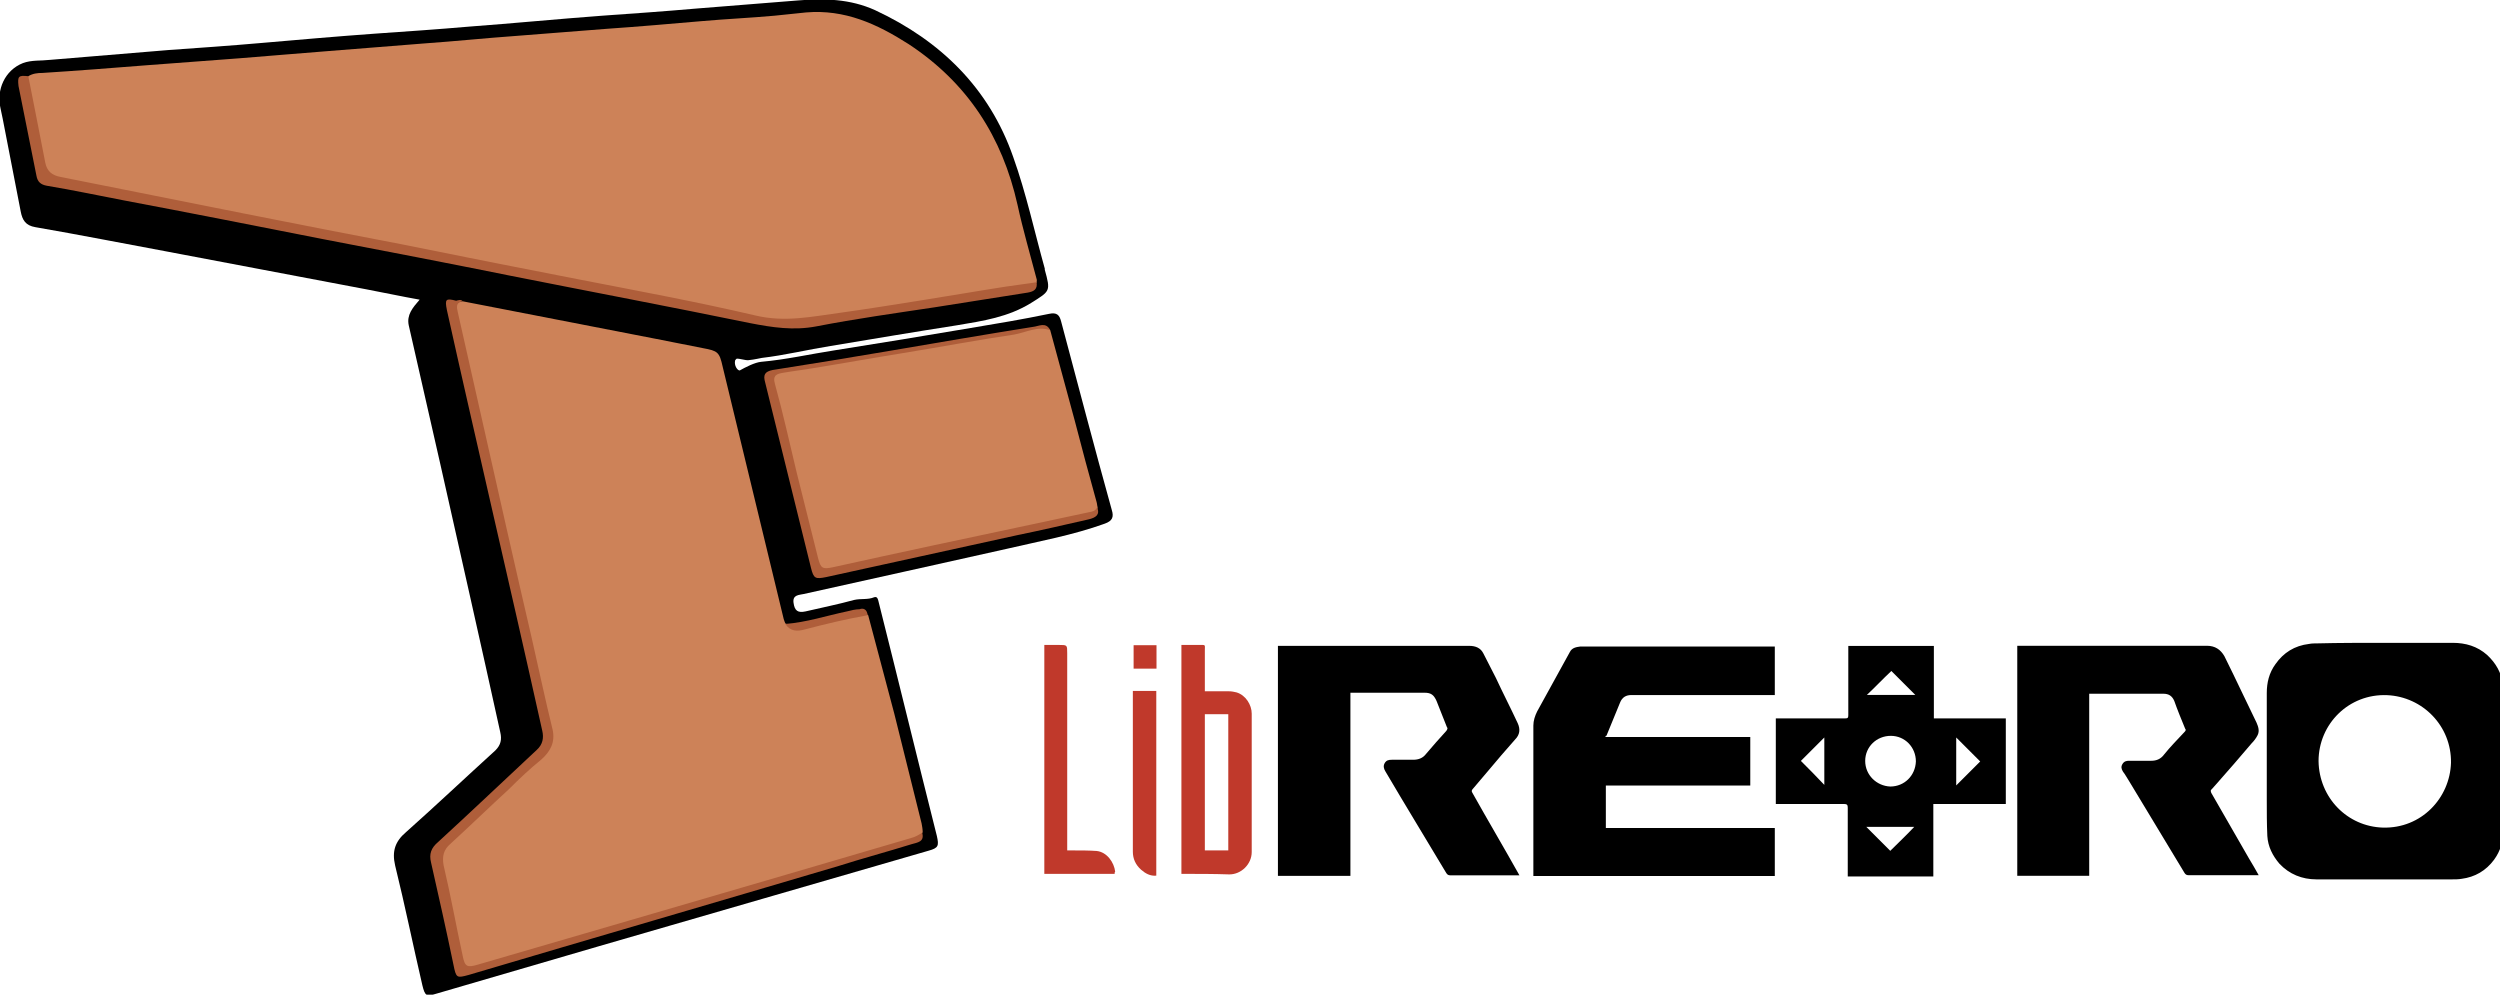
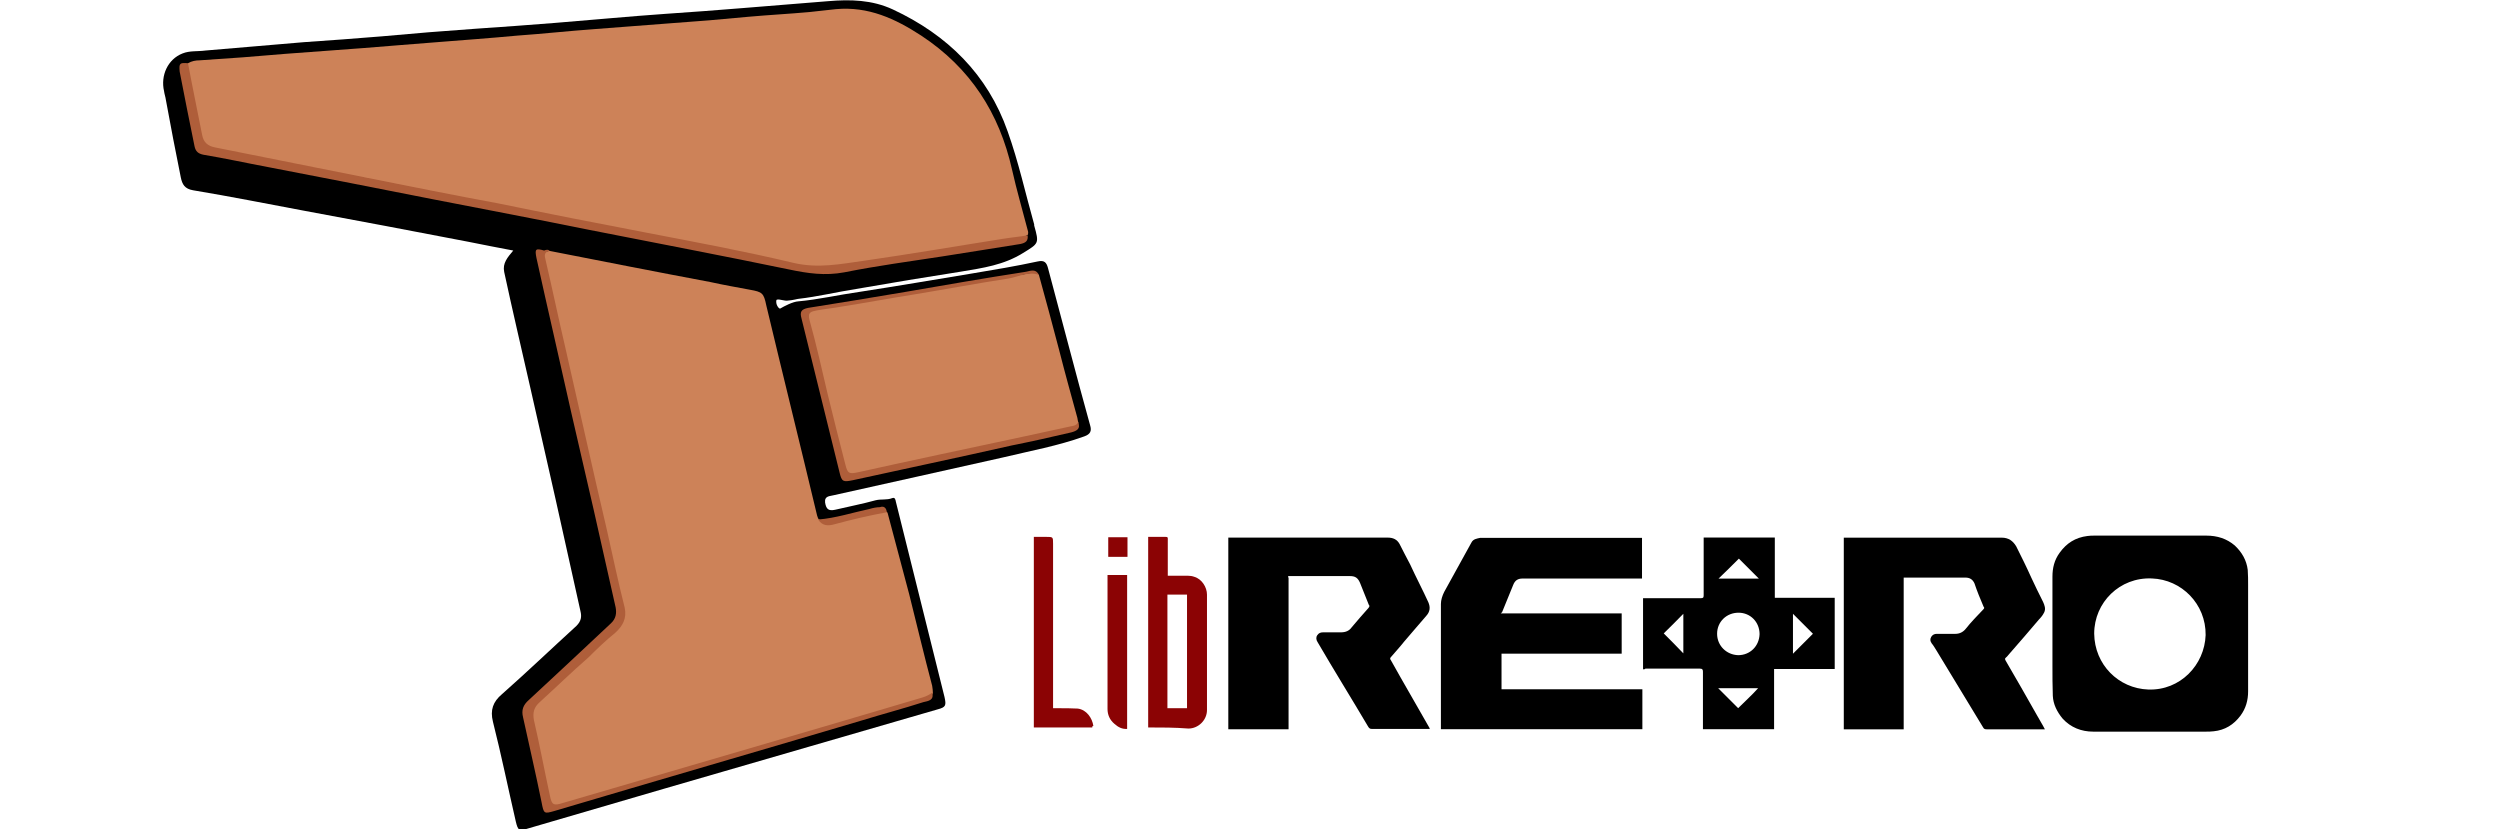
- <svg xmlns="http://www.w3.org/2000/svg" viewBox="0 0 573.375 228.125" height="228.125" width="573.375" xml:space="preserve" version="1.1" id="svg2">
-   <defs id="defs6">
-     <clipPath id="clipPath16" clipPathUnits="userSpaceOnUse">
-       <path id="path18" d="m 0,182.5 458.7,0 L 458.7,0 0,0 0,182.5 Z" />
-     </clipPath>
-   </defs>
-   <g transform="matrix(1.25,0,0,-1.25,0,228.125)" id="g10">
-     <g id="g12">
-       <g clip-path="url(#clipPath16)" id="g14">
-         <g transform="translate(134.8949,116.4184)" id="g20">
-           <path id="path22" style="fill:#000000;fill-opacity:1;fill-rule:nonzero;stroke:none" d="M 0,0 C -0.275,-0.977 0.446,-1.942 0.837,-1.888 1.831,-1.331 3.6,-0.4 4.8,-0.3 c 4.5,0.4 8.9,1.4 13.4,2.1 8.3,1.3 16.7,2.7 25,4.1 4.8,0.8 9.6,1.6 14.4,2.6 1.4,0.3 1.9,-0.2 2.2,-1.4 3.1,-11.6 6.1,-23.1 9.3,-34.6 0.4,-1.3 0.1,-2 -1.3,-2.5 -5.8,-2.1 -11.9,-3.2 -17.9,-4.6 -12.4,-2.8 -24.8,-5.5 -37.3,-8.3 -0.8,-0.2 -2.1,-0.1 -1.9,-1.6 0.2,-1.5 0.8,-1.9 2.2,-1.6 3,0.7 6,1.3 8.9,2.1 1.3,0.3 2.5,0 3.7,0.5 0.6,0.2 0.7,-0.4 0.8,-0.8 3.6,-14.3 7.1,-28.7 10.7,-43 0.4,-1.8 0.3,-2.2 -1.5,-2.7 -20.1,-5.8 -40.3,-11.7 -60.4,-17.5 -9.9,-2.9 -19.9,-5.8 -29.8,-8.7 -2,-0.6 -2.2,-0.5 -2.7,1.5 -1.7,7.3 -3.2,14.7 -5,22 -0.6,2.6 0,4.4 2,6.1 5.5,4.9 10.9,10 16.4,15 1,1 1.2,2 0.9,3.3 -3.6,16.4 -7.3,32.7 -11,49.2 -1.9,8.5 -3.9,17 -5.8,25.5 -0.4,1.9 0.7,3.2 2,4.7 -3.4,0.6 -6.6,1.3 -9.8,1.9 -12.1,2.3 -24.2,4.6 -36.4,6.9 -8.1,1.5 -16.2,3.1 -24.3,4.5 -1.8,0.3 -2.4,1.3 -2.7,2.9 -1.1,5.6 -2.2,11.3 -3.3,17 -0.1,0.6 -0.3,1.3 -0.4,1.9 -0.8,3.4 0.8,7 4.1,8.3 1.6,0.6 3.3,0.4 5,0.6 7.3,0.6 14.5,1.2 21.7,1.8 5.7,0.4 11.4,0.8 17.1,1.3 6.9,0.6 13.8,1.2 20.7,1.7 5.8,0.4 11.6,0.8 17.4,1.3 8.1,0.6 16.3,1.4 24.4,2 5.7,0.4 11.4,0.8 17.1,1.3 6.3,0.5 12.5,1 18.8,1.5 4.8,0.4 9.6,0.3 14.2,-1.8 12,-5.6 20.9,-14.3 25.3,-26.9 2.4,-6.7 3.9,-13.7 5.8,-20.5 l 0,-0.2 c 1.1,-4 1,-3.9 -2.5,-6.1 C 50.1,7.9 45.5,7.2 40.7,6.4 33,5.2 25.3,3.9 17.5,2.6 13.32,1.935 9.077,0.899 4.861,0.407 4.589,0.375 3.638,0.113 2.415,-0.005 1.834,-0.061 0.721,0.348 0.242,0.262" />
-         </g>
-         <g transform="translate(5.1949,168.5184)" id="g24">
-           <path id="path26" style="fill:#cd8258;fill-opacity:1;fill-rule:nonzero;stroke:none" d="m 0,0 c 0.8,0.5 1.7,0.6 2.6,0.6 6.3,0.4 12.7,0.9 19,1.4 5.8,0.4 11.5,0.9 17.3,1.3 5.3,0.4 10.6,0.9 16,1.3 5.9,0.5 11.7,0.9 17.6,1.4 5.7,0.4 11.5,1 17.1,1.4 5.5,0.4 11.1,0.9 16.6,1.3 5.8,0.4 11.5,0.9 17.3,1.4 4.5,0.4 9,0.6 13.4,1 1.9,0.2 3.9,0.4 5.8,0.6 7.1,0.6 13,-2.1 18.8,-5.8 10.8,-7.1 17.2,-17 20,-29.5 1,-4.6 2.3,-9 3.5,-13.6 0.1,-0.2 0,-0.5 0,-0.7 -0.6,-0.5 -1.3,-0.6 -2,-0.7 -11.8,-1.8 -23.6,-3.9 -35.4,-5.6 -2.2,-0.3 -4.4,-0.7 -6.6,-1 -1.7,-0.2 -3.4,-0.1 -5.1,0.3 -19.2,3.9 -38.4,7.7 -57.6,11.5 -13.6,2.9 -27.4,5.5 -41.2,8.3 -10.3,2.1 -20.6,4.2 -30.9,6.2 -2.3,0.4 -3.5,1.5 -3.8,3.8 -0.7,4.4 -1.7,8.8 -2.6,13.2 0,0.6 -0.2,1.3 0.2,1.9" />
-         </g>
-         <g transform="translate(84.8949,127.2184)" id="g28">
-           <path id="path30" style="fill:#cd8258;fill-opacity:1;fill-rule:nonzero;stroke:none" d="m 0,0 c 11.8,-2.3 23.6,-4.6 35.5,-6.9 2.9,-0.6 5.7,-1.1 8.6,-1.7 2.7,-0.5 3,-0.7 3.6,-3.4 3.7,-15.4 7.5,-30.9 11.2,-46.3 0.1,-0.3 0.2,-0.6 0.3,-0.8 1.5,-0.8 2.9,-0.8 4.5,-0.4 3,0.9 6,1.4 9.1,2.1 0.5,0.1 1.1,0.2 1.6,-0.2 1.6,-6 3.2,-12.1 4.8,-18.1 1.7,-6.7 3.3,-13.4 5,-20.1 0.1,-0.5 0.2,-1.1 0.2,-1.6 -0.4,-1.1 -1.4,-1.3 -2.3,-1.5 -9.4,-2.7 -18.8,-5.6 -28.1,-8.3 -16.8,-4.9 -33.7,-9.8 -50.5,-14.7 -0.3,-0.1 -0.6,-0.2 -0.9,-0.2 -1.8,-0.4 -2.5,0 -2.9,1.9 -0.9,4.6 -1.8,9.1 -2.9,13.6 -0.2,1.1 -0.5,2.2 -0.7,3.2 -0.4,1.6 0,3 1.2,4.1 3.8,3.4 7.4,7 11.1,10.4 2,1.8 3.8,3.8 5.9,5.4 1.7,1.3 2.1,3.1 1.7,5.1 -0.9,4.2 -1.9,8.5 -2.8,12.7 -4.5,19.4 -8.9,38.8 -13.2,58.2 -0.4,1.9 -0.9,3.7 -1.3,5.6 -0.2,1.3 0,1.7 1.3,1.9" />
-         </g>
-         <g transform="translate(192.6949,121.9184)" id="g32">
-           <path id="path34" style="fill:#cd8258;fill-opacity:1;fill-rule:nonzero;stroke:none" d="m 0,0 c 1.5,-5.5 3,-11.1 4.5,-16.6 1.3,-5 2.6,-9.9 4,-14.9 0.1,-0.3 0.1,-0.7 0.2,-1 -0.1,-1.2 -1.1,-1.2 -1.9,-1.4 -4.7,-1 -9.5,-2 -14.2,-3 -10.6,-2.3 -21.2,-4.5 -31.7,-6.9 -2.6,-0.6 -3.3,-0.2 -3.9,2.3 -2.6,10.2 -5,20.4 -7.5,30.5 -0.1,0.4 -0.2,0.8 -0.2,1.2 -0.2,1.5 0.2,2.1 1.7,2.3 5.3,0.8 10.5,1.7 15.8,2.6 7.3,1.3 14.5,2.4 21.8,3.7 3.2,0.6 6.4,1 9.6,1.7 C -1.3,0.6 -0.6,0.6 0,0" />
-         </g>
-         <g transform="translate(5.1949,168.5184)" id="g36">
-           <path id="path38" style="fill:#af5e3a;fill-opacity:1;fill-rule:nonzero;stroke:none" d="m 0,0 c 1,-5.2 2.1,-10.5 3.1,-15.8 0.3,-1.6 1.2,-2.4 2.9,-2.7 11.2,-2.2 22.4,-4.5 33.6,-6.7 9.6,-1.9 19.2,-3.8 28.7,-5.6 10.9,-2.2 21.9,-4.4 32.8,-6.5 10.8,-2.1 21.6,-4.1 32.3,-6.6 5.4,-1.3 10.4,-0.2 15.6,0.5 5,0.7 10,1.5 15,2.3 5.1,0.8 10.2,1.7 15.4,2.5 1.9,0.3 3.8,0.5 5.6,0.8 0.2,-1.3 -0.5,-1.7 -1.6,-1.9 -5.7,-0.9 -11.4,-1.8 -17.1,-2.7 -7.3,-1.1 -14.5,-2.1 -21.7,-3.5 -4.2,-0.8 -8.1,-0.2 -12.2,0.6 -14.6,3 -29.4,5.8 -44,8.7 -11.4,2.3 -22.8,4.5 -34.3,6.7 -12.2,2.4 -24.3,4.8 -36.5,7.1 -4.7,0.9 -9.4,1.9 -14.2,2.7 -1.1,0.2 -1.7,0.7 -1.9,1.8 -1.1,5.5 -2.2,11 -3.3,16.5 C -2,0 -1.8,0.2 0,0" />
-         </g>
-         <g transform="translate(84.8949,127.2184)" id="g40">
-           <path id="path42" style="fill:#af5e3a;fill-opacity:1;fill-rule:nonzero;stroke:none" d="m 0,0 c -1.3,-0.2 -1.1,-1.1 -0.9,-2 1.5,-6.5 2.9,-13 4.4,-19.5 3,-13.3 6,-26.7 9.1,-40 1.3,-5.7 2.5,-11.4 3.9,-17.1 0.5,-2.3 -0.4,-4 -2.1,-5.5 -2.1,-1.7 -4,-3.5 -5.9,-5.4 -3.6,-3.3 -7.1,-6.7 -10.7,-10 -1.3,-1.1 -1.6,-2.3 -1.3,-4 1.3,-5.5 2.3,-11.1 3.5,-16.6 0.4,-2 0.8,-2.2 2.8,-1.6 19,5.5 38,11.1 56.9,16.6 7.5,2.2 15,4.4 22.5,6.6 0.8,0.2 1.5,0.6 2.1,1 0.5,-1.7 -0.9,-1.8 -1.9,-2.1 -4.5,-1.4 -9,-2.6 -13.4,-4 -22.6,-6.7 -45.3,-13.3 -67.9,-20 -2.2,-0.6 -2.3,-0.6 -2.8,1.9 -1.3,6.3 -2.7,12.5 -4.1,18.7 -0.4,1.6 0,2.7 1.3,3.8 6.1,5.6 12.1,11.3 18.1,16.9 1.1,1 1.3,2.2 1,3.5 -3.2,14.4 -6.5,28.8 -9.8,43.2 -2.6,11.4 -5.2,22.7 -7.7,34 -0.4,2 -0.2,2.2 1.7,1.7 C -0.8,0.2 -0.3,0.4 0,0" />
-         </g>
-         <g transform="translate(192.6949,121.9184)" id="g44">
-           <path id="path46" style="fill:#af5e3a;fill-opacity:1;fill-rule:nonzero;stroke:none" d="m 0,0 c -2.3,0.8 -4.4,-0.4 -6.6,-0.8 -6.8,-1 -13.6,-2.3 -20.4,-3.4 -5.6,-0.9 -11.1,-1.9 -16.7,-2.8 -1.7,-0.3 -3.5,-0.5 -5.2,-0.8 -1.2,-0.2 -2.1,-0.4 -1.6,-2.1 1.5,-5.4 2.7,-10.9 4,-16.3 1.3,-5.2 2.6,-10.4 3.9,-15.6 0.5,-1.9 0.8,-2.1 2.7,-1.7 12.2,2.7 24.4,5.3 36.7,7.9 3.4,0.7 6.9,1.5 10.3,2.2 0.6,0.1 1.2,0.2 1.5,0.9 0.6,-1.4 -0.3,-1.9 -1.5,-2.2 -4.4,-1 -8.7,-2 -13.1,-2.9 -11.7,-2.6 -23.4,-5.1 -35.1,-7.7 -2,-0.4 -2.3,-0.3 -2.8,1.7 -2.8,11.3 -5.6,22.7 -8.4,34 -0.4,1.4 -0.1,2 1.4,2.3 7.1,1.1 14.3,2.3 21.4,3.5 8.8,1.5 17.5,3 26.3,4.4 1.1,0.1 2.4,1 3.2,-0.6" />
-         </g>
-         <g transform="translate(159.1949,69.6184)" id="g48">
-           <path id="path50" style="fill:#af5e3a;fill-opacity:1;fill-rule:nonzero;stroke:none" d="m 0,0 c -3.9,-0.7 -7.7,-1.6 -11.5,-2.6 -1.4,-0.4 -2.7,-0.4 -3.6,1 3.9,0.3 7.5,1.5 11.3,2.3 0.8,0.2 1.6,0.4 2.3,0.4 C -0.7,1.4 -0.1,1 0,0" />
-         </g>
-         <g transform="translate(437.6084,64.0523)" id="g52">
-           <path id="path54" style="fill:none;stroke:#000000;stroke-width:1;stroke-linecap:butt;stroke-linejoin:miter;stroke-miterlimit:10;stroke-dasharray:none;stroke-opacity:1" d="m 0,0 12.4,0 c 2.3,0 4.3,-0.6 6,-2.1 1.5,-1.4 2.5,-3.1 2.7,-5.1 0.1,-1.1 0.1,-2.2 0.1,-3.3 l 0,-23.4 c 0,-1.9 -0.5,-3.6 -1.6,-5.1 -1.4,-1.9 -3.3,-3 -5.6,-3.3 -0.6,-0.1 -1.1,-0.1 -1.7,-0.1 l -24.9,0 c -2.5,0 -4.7,0.9 -6.4,2.7 -1.2,1.4 -2,3 -2.1,4.8 -0.1,2.2 -0.1,4.4 -0.1,6.6 l 0,19.6 c 0,1.8 0.4,3.5 1.5,5 1.4,2 3.3,3.2 5.8,3.5 0.5,0.1 1,0.1 1.5,0.1 C -8.4,0 -4.2,0 0,0 Z m -12.7,-21.2 c 0.1,-7 5.5,-12.5 12.3,-12.7 7.3,-0.2 12.8,5.6 13,12.4 0.1,7 -5.4,12.6 -12.2,12.9 -7.3,0.3 -13.1,-5.5 -13.1,-12.6 z" />
-         </g>
-         <g transform="translate(216.765,22.1637)" id="g56">
-           <path id="path58" style="fill:#c0392b;fill-opacity:1;fill-rule:nonzero;stroke:none" d="m 0,0 0,42 3.3,0 c 1.2,0 1,0.1 1,-1 l 0,-6.8 0,-0.7 4.4,0 c 0.5,0 1,-0.1 1.4,-0.2 1.7,-0.5 2.8,-2.3 2.8,-3.9 L 12.9,4 C 12.9,1.8 11,-0.1 8.8,-0.1 5.9,0 3,0 0,0 m 8.6,29.3 -4.3,0 0,-25 4.3,0" />
-         </g>
-         <g transform="translate(204.5121,22.1646)" id="g60">
-           <path id="path62" style="fill:#c0392b;fill-opacity:1;fill-rule:nonzero;stroke:none" d="m 0,0 -12.9,0 0,42 2.7,0 c 1.5,0 1.5,0 1.5,-1.5 l 0,-35.4 0,-0.8 1.1,0 c 1.4,0 2.9,0 4.3,-0.1 C -1.4,4 -0.1,2.1 0.1,0.4 0,0.3 0,0.2 0,0" />
-         </g>
-         <g transform="translate(212.1555,55.7332)" id="g64">
-           <path id="path66" style="fill:#c0392b;fill-opacity:1;fill-rule:nonzero;stroke:none" d="m 0,0 0,-33.9 c -1.1,-0.1 -2,0.4 -2.8,1.1 -1,0.9 -1.5,2 -1.5,3.3 l 0,28.8 0,0.7 4.3,0 z" />
-         </g>
-         <path id="path68" style="fill:#c0392b;fill-opacity:1;fill-rule:nonzero;stroke:none" d="m 207.995,64.118 4.2,0 0,-4.3 -4.2,0 0,4.3 z" />
-         <g transform="translate(294.5409,47.2752)" id="g70">
-           <path id="path72" style="fill:#000000;fill-opacity:1;fill-rule:nonzero;stroke:none" d="m 0,0 26.6,0 0,-8.9 -26.5,0 0,-7.8 31,0 0,-8.8 -44.3,0 0,0.6 0,27 c 0,0.9 0.3,1.8 0.7,2.6 2,3.6 4,7.3 6,10.9 0.4,0.8 1.2,0.9 1.9,1 l 0.5,0 34.6,0 0.6,0 0,-8.9 -0.7,0 -25.6,0 C 3.8,7.7 3.1,7.3 2.7,6.3 1.9,4.3 1,2.2 0.2,0.2 0.1,0.3 0.1,0.2 0,0" />
-         </g>
-         <g transform="translate(370.1277,64.0131)" id="g74">
-           <path id="path76" style="fill:#000000;fill-opacity:1;fill-rule:nonzero;stroke:none" d="m 0,0 0.7,0 34.1,0 c 1.5,0 2.5,-0.7 3.2,-1.9 1.1,-2.2 2.2,-4.5 3.3,-6.8 0.9,-1.8 1.7,-3.6 2.6,-5.4 0.3,-0.7 0.6,-1.5 0.2,-2.3 -0.3,-0.6 -0.7,-1.1 -1.1,-1.5 -2.1,-2.5 -4.3,-5 -6.5,-7.5 -0.3,-0.3 -0.5,-0.6 -0.8,-0.9 -0.3,-0.2 -0.2,-0.4 -0.1,-0.7 2.3,-4 4.6,-8 6.9,-12 0.6,-1 1.2,-2 1.8,-3.1 l -0.5,0 -12.3,0 c -0.4,0 -0.6,0.1 -0.8,0.4 -3.4,5.6 -6.8,11.3 -10.2,16.9 -0.4,0.6 -0.7,1.2 -1.1,1.7 -0.3,0.5 -0.4,0.9 -0.1,1.4 0.3,0.5 0.7,0.6 1.2,0.6 l 4.1,0 c 0.9,0 1.7,0.3 2.3,1.1 1.2,1.5 2.5,2.8 3.8,4.2 0.2,0.2 0.3,0.4 0.1,0.6 -0.7,1.7 -1.4,3.4 -2,5.1 -0.4,0.9 -1,1.3 -2,1.3 l -12.9,0 -0.7,0 0,-33.4 L 0,-42.2 0,0 Z" />
-         </g>
-         <g transform="translate(437.6084,64.0523)" id="g78">
-           <path id="path80" style="fill:#000000;fill-opacity:1;fill-rule:nonzero;stroke:none" d="m 0,0 12.4,0 c 2.3,0 4.3,-0.6 6,-2.1 1.5,-1.4 2.5,-3.1 2.7,-5.1 0.1,-1.1 0.1,-2.2 0.1,-3.3 l 0,-23.4 c 0,-1.9 -0.5,-3.6 -1.6,-5.1 -1.4,-1.9 -3.3,-3 -5.6,-3.3 -0.6,-0.1 -1.1,-0.1 -1.7,-0.1 l -24.9,0 c -2.5,0 -4.7,0.9 -6.4,2.7 -1.2,1.4 -2,3 -2.1,4.8 -0.1,2.2 -0.1,4.4 -0.1,6.6 l 0,19.6 c 0,1.8 0.4,3.5 1.5,5 1.4,2 3.3,3.2 5.8,3.5 0.5,0.1 1,0.1 1.5,0.1 C -8.4,0 -4.2,0 0,0 m -12.7,-21.2 c 0.1,-7 5.5,-12.5 12.3,-12.7 7.3,-0.2 12.8,5.6 13,12.4 0.1,7 -5.4,12.6 -12.2,12.9 -7.3,0.3 -13.1,-5.5 -13.1,-12.6" />
-         </g>
-         <g transform="translate(325.8262,34.9877)" id="g82">
-           <path id="path84" style="fill:#000000;fill-opacity:1;fill-rule:nonzero;stroke:none" d="m 0,0 0,15.7 0.6,0 12.1,0 c 0.5,0 0.6,0.1 0.6,0.6 l 0,12 0,0.7 15.7,0 0,-13.3 13.2,0 0,-15.7 -13.3,0 0,-13.3 -15.7,0 0,0.6 0,12 C 13.2,-0.2 13.1,0 12.5,0 L 0.5,0 C 0.6,0 0,0 0,0 m 21.1,12.5 c -2.6,0 -4.7,-2 -4.7,-4.6 0,-2.6 2.1,-4.6 4.6,-4.7 2.6,0 4.6,2 4.7,4.6 0,2.6 -2,4.7 -4.6,4.7 m 12,-9.1 4.4,4.4 -4.4,4.4 0,-8.8 z M 16.7,20 l 8.9,0 -4.4,4.4 c -1.6,-1.5 -3,-3 -4.5,-4.4 M 4.6,7.9 C 6,6.5 7.5,5 8.9,3.5 l 0,8.7 C 7.5,10.8 6,9.3 4.6,7.9 M 21,-8.6 c 1.5,1.5 3,2.9 4.4,4.4 l -8.8,0 c 1.5,-1.5 3,-3 4.4,-4.4" />
-         </g>
-         <g transform="translate(247.7735,55.1985)" id="g86">
-           <path id="path88" style="fill:#000000;fill-opacity:1;fill-rule:nonzero;stroke:none" d="m 0,0 0,-33.4 -13.3,0 0,42.2 0.7,0 34.4,0 c 1.2,0 2.1,-0.4 2.6,-1.4 0.8,-1.5 1.5,-3 2.3,-4.5 1.3,-2.8 2.7,-5.5 4,-8.3 0.5,-1.1 0.4,-2.1 -0.5,-3 -1.7,-1.9 -3.3,-3.8 -4.9,-5.7 -0.9,-1.1 -1.9,-2.2 -2.8,-3.3 -0.3,-0.3 -0.3,-0.5 -0.1,-0.8 2.8,-5 5.7,-9.9 8.5,-14.9 0,-0.1 0.1,-0.1 0.1,-0.2 l -0.4,0 -12.3,0 c -0.3,0 -0.5,0.1 -0.7,0.4 -3.7,6.2 -7.5,12.4 -11.2,18.7 -0.3,0.5 -0.4,1 -0.1,1.5 0.3,0.5 0.7,0.6 1.3,0.6 l 3.9,0 c 1,0 1.8,0.3 2.4,1.1 1.2,1.4 2.4,2.8 3.7,4.2 0.2,0.3 0.3,0.5 0.1,0.7 -0.6,1.6 -1.3,3.2 -1.9,4.8 -0.5,1.1 -1,1.5 -2.2,1.5 L 0.8,0.2 0,0.2 C 0,0.2 0,0 0,0" />
-         </g>
-       </g>
+ <svg xmlns="http://www.w3.org/2000/svg" version="1.1" baseProfile="tiny" id="svg2" x="0px" y="0px" viewBox="-63.3 282.9 688.7 228.1" xml:space="preserve">
+   <g>
+     <rect x="-18" y="282.9" fill="none" width="573.4" height="228.1" />
+     <g id="g20" transform="translate(134.8949,116.4184)">
+       <path id="path22" d="M15.7,249.1c-0.3,1.2,0.6,2.4,1,2.4c1.2-0.7,3.5-1.9,5-2c5.6-0.5,11.1-1.8,16.8-2.6    c10.4-1.6,20.9-3.4,31.2-5.1c6-1,12-2,18-3.3c1.8-0.4,2.4,0.3,2.8,1.8c3.9,14.5,7.6,28.9,11.6,43.3c0.5,1.6,0.1,2.5-1.6,3.1    c-7.2,2.6-14.9,4-22.4,5.8c-15.5,3.5-31,6.9-46.6,10.4c-1,0.3-2.6,0.1-2.4,2c0.3,1.9,1,2.4,2.8,2c3.8-0.9,7.5-1.6,11.1-2.6    c1.6-0.4,3.1,0,4.6-0.6c0.8-0.3,0.9,0.5,1,1c4.5,17.9,8.9,35.9,13.4,53.8c0.5,2.3,0.4,2.8-1.9,3.4c-25.1,7.3-50.4,14.6-75.5,21.9    c-12.4,3.6-24.9,7.3-37.3,10.9c-2.5,0.8-2.8,0.6-3.4-1.9c-2.1-9.1-4-18.4-6.3-27.5c-0.8-3.2,0-5.5,2.5-7.6    c6.9-6.1,13.6-12.5,20.5-18.8c1.3-1.3,1.5-2.5,1.1-4.1c-4.5-20.5-9.1-40.9-13.8-61.5c-2.4-10.6-4.9-21.2-7.2-31.9    c-0.5-2.4,0.9-4,2.5-5.9c-4.3-0.8-8.3-1.6-12.3-2.4c-15.1-2.9-30.3-5.8-45.5-8.6c-10.1-1.9-20.2-3.9-30.4-5.6    c-2.3-0.4-3-1.6-3.4-3.6c-1.4-7-2.8-14.1-4.1-21.3c-0.1-0.8-0.4-1.6-0.5-2.4c-1-4.3,1-8.8,5.1-10.4c2-0.8,4.1-0.5,6.3-0.8    c9.1-0.8,18.1-1.5,27.1-2.3c7.1-0.5,14.3-1,21.4-1.6c8.6-0.8,17.3-1.5,25.9-2.1c7.2-0.5,14.5-1,21.8-1.6    c10.1-0.8,20.4-1.8,30.5-2.5c7.1-0.5,14.3-1,21.4-1.6c7.9-0.6,15.6-1.3,23.5-1.9c6-0.5,12-0.4,17.8,2.3c15,7,26.1,17.9,31.6,33.6    c3,8.4,4.9,17.1,7.3,25.6v0.3c1.4,5,1.3,4.9-3.1,7.6c-5.3,3.3-11,4.1-17,5.1c-9.6,1.5-19.3,3.1-29,4.8c-5.2,0.8-10.5,2.1-15.8,2.7    c-0.3,0-1.5,0.4-3.1,0.5c-0.7,0.1-2.1-0.4-2.7-0.3" />
+     </g>
+     <g id="g24" transform="translate(5.1949,168.5184)">
+       <path id="path26" fill="#CD8258" d="M-16.7,131.8c1-0.6,2.1-0.8,3.2-0.8c7.9-0.5,15.9-1.1,23.8-1.8c7.3-0.5,14.4-1.1,21.6-1.6    c6.6-0.5,13.2-1.1,20-1.6c7.4-0.6,14.6-1.1,22-1.8c7.1-0.5,14.4-1.3,21.4-1.8c6.9-0.5,13.9-1.1,20.8-1.6    c7.3-0.5,14.4-1.1,21.6-1.8c5.6-0.5,11.3-0.8,16.8-1.3c2.4-0.3,4.9-0.5,7.3-0.8c8.9-0.8,16.3,2.6,23.5,7.3    c13.5,8.9,21.5,21.3,25,36.9c1.3,5.8,2.9,11.2,4.4,17c0.1,0.3,0,0.6,0,0.9c-0.8,0.6-1.6,0.8-2.5,0.9c-14.8,2.3-29.5,4.9-44.2,7    c-2.8,0.4-5.5,0.9-8.3,1.3c-2.1,0.3-4.2,0.1-6.4-0.4c-24-4.9-48-9.6-72-14.4c-17-3.6-34.3-6.9-51.5-10.4    C16.8,160.6,3.9,158-9,155.5c-2.9-0.5-4.4-1.9-4.8-4.8c-0.9-5.5-2.1-11-3.3-16.5C-17,133.5-17.2,132.6-16.7,131.8" />
+     </g>
+     <g id="g28" transform="translate(84.8949,127.2184)">
+       <path id="path30" fill="#CD8258" d="M3.2,224.8c14.8,2.9,29.5,5.8,44.4,8.6c3.6,0.8,7.1,1.4,10.8,2.1c3.4,0.6,3.8,0.9,4.5,4.3    c4.6,19.3,9.4,38.6,14,57.9c0.1,0.4,0.3,0.8,0.4,1c1.9,1,3.6,1,5.6,0.5c3.8-1.1,7.5-1.8,11.4-2.6c0.6-0.1,1.4-0.3,2,0.3    c2,7.5,4,15.1,6,22.6c2.1,8.4,4.1,16.8,6.3,25.1c0.1,0.6,0.2,1.4,0.2,2c-0.5,1.4-1.8,1.6-2.9,1.9c-11.8,3.4-23.5,7-35.1,10.4    c-21,6.1-42.1,12.3-63.1,18.4c-0.4,0.1-0.8,0.3-1.1,0.3c-2.2,0.5-3.1,0-3.6-2.4c-1.1-5.8-2.3-11.4-3.6-17c-0.3-1.4-0.6-2.8-0.9-4    c-0.5-2,0-3.8,1.5-5.1c4.8-4.3,9.3-8.8,13.9-13c2.5-2.3,4.8-4.8,7.4-6.8c2.1-1.6,2.6-3.9,2.1-6.4c-1.1-5.3-2.4-10.6-3.5-15.9    c-5.6-24.3-11.1-48.5-16.5-72.8c-0.5-2.4-1.1-4.6-1.6-7C1.3,225.5,1.6,225,3.2,224.8" />
+     </g>
+     <g id="g32" transform="translate(192.6949,121.9184)">
+       <path id="path34" fill="#CD8258" d="M30.2,236.7c1.9,6.9,3.8,13.9,5.6,20.8c1.6,6.3,3.3,12.4,5,18.6c0.1,0.4,0.1,0.9,0.3,1.3    c-0.1,1.5-1.4,1.5-2.4,1.8c-5.9,1.3-11.9,2.5-17.8,3.8c-13.2,2.9-26.5,5.6-39.6,8.6c-3.2,0.8-4.1,0.3-4.9-2.9    c-3.2-12.8-6.3-25.5-9.4-38.1c-0.1-0.5-0.3-1-0.3-1.5c-0.3-1.9,0.3-2.6,2.1-2.9c6.6-1,13.1-2.1,19.8-3.3c9.1-1.6,18.1-3,27.3-4.6    c4-0.8,8-1.3,12-2.1C28.5,235.9,29.4,235.9,30.2,236.7" />
+     </g>
+     <g id="g36" transform="translate(5.1949,168.5184)">
+       <path id="path38" fill="#AF5E3A" d="M-16.7,131.8c1.2,6.5,2.6,13.1,3.9,19.8c0.4,2,1.5,3,3.6,3.4c14,2.8,28,5.6,42,8.4    c12,2.4,24,4.8,35.9,7c13.6,2.8,27.4,5.5,41,8.1c13.5,2.6,27,5.1,40.4,8.3c6.8,1.6,13,0.3,19.5-0.6c6.3-0.9,12.5-1.9,18.8-2.9    c6.4-1,12.7-2.1,19.2-3.1c2.4-0.4,4.8-0.6,7-1c0.2,1.6-0.6,2.1-2,2.4c-7.1,1.1-14.2,2.3-21.4,3.4c-9.1,1.4-18.1,2.6-27.1,4.4    c-5.3,1-10.1,0.3-15.3-0.8c-18.3-3.8-36.8-7.3-55-10.9c-14.3-2.9-28.5-5.6-42.9-8.4c-15.3-3-30.4-6-45.6-8.9    c-5.9-1.1-11.8-2.4-17.8-3.4c-1.4-0.3-2.1-0.9-2.4-2.3c-1.4-6.9-2.8-13.8-4.1-20.6C-19.2,131.8-19,131.6-16.7,131.8" />
+     </g>
+     <g id="g40" transform="translate(84.8949,127.2184)">
+       <path id="path42" fill="#AF5E3A" d="M3.2,224.8c-1.6,0.3-1.4,1.4-1.1,2.5c1.9,8.1,3.6,16.3,5.5,24.4c3.8,16.6,7.5,33.4,11.4,50    c1.6,7.1,3.1,14.3,4.9,21.4c0.6,2.9-0.5,5-2.6,6.9c-2.6,2.1-5,4.4-7.4,6.8C9.3,340.8,5,345,0.5,349.1c-1.6,1.4-2,2.9-1.6,5    c1.6,6.9,2.9,13.9,4.4,20.8c0.5,2.5,1,2.8,3.5,2c23.7-6.9,47.5-13.9,71.1-20.8c9.4-2.8,18.8-5.5,28.1-8.3c1-0.3,1.9-0.8,2.6-1.3    c0.6,2.1-1.1,2.3-2.4,2.6c-5.6,1.8-11.3,3.3-16.8,5c-28.3,8.4-56.6,16.6-84.9,25c-2.8,0.8-2.9,0.8-3.5-2.4    c-1.6-7.9-3.4-15.6-5.1-23.4c-0.5-2,0-3.4,1.6-4.8c7.6-7,15.1-14.1,22.6-21.1c1.4-1.3,1.6-2.8,1.3-4.4c-4-18-8.1-36-12.3-54    C6,255,2.7,240.9-0.4,226.8c-0.5-2.5-0.3-2.8,2.1-2.1C2.2,224.5,2.8,224.3,3.2,224.8" />
+     </g>
+     <g id="g44" transform="translate(192.6949,121.9184)">
+       <path id="path46" fill="#AF5E3A" d="M30.2,236.7c-2.9-1-5.5,0.5-8.3,1c-8.5,1.3-17,2.9-25.5,4.3c-7,1.1-13.9,2.4-20.9,3.5    c-2.1,0.4-4.4,0.6-6.5,1c-1.5,0.3-2.6,0.5-2,2.6c1.9,6.8,3.4,13.6,5,20.4c1.6,6.5,3.2,13,4.9,19.5c0.6,2.4,1,2.6,3.4,2.1    c15.3-3.4,30.5-6.6,45.9-9.9c4.3-0.9,8.6-1.9,12.9-2.8c0.8-0.1,1.5-0.3,1.9-1.1c0.8,1.8-0.4,2.4-1.9,2.8    c-5.5,1.3-10.9,2.5-16.4,3.6c-14.6,3.3-29.3,6.4-43.9,9.6c-2.5,0.5-2.9,0.4-3.5-2.1c-3.5-14.1-7-28.4-10.5-42.5    c-0.5-1.8-0.1-2.5,1.8-2.9c8.9-1.4,17.9-2.9,26.8-4.4c11-1.9,21.9-3.8,32.9-5.5C27.5,235.8,29.2,234.7,30.2,236.7" />
+     </g>
+     <g id="g48" transform="translate(159.1949,69.6184)">
+       <path id="path50" fill="#AF5E3A" d="M21.8,354.4c-4.9,0.9-9.6,2-14.4,3.3c-1.7,0.5-3.4,0.5-4.5-1.3c4.9-0.4,9.4-1.9,14.1-2.9    c1-0.3,2-0.5,2.9-0.5C20.9,352.6,21.7,353.1,21.8,354.4" />
+     </g>
+     <g id="g52" transform="translate(437.6084,64.0523)">
+       <path id="path54" fill="none" stroke="#000000" stroke-miterlimit="10" d="M91.4,366.9h15.5c2.9,0,5.4,0.8,7.5,2.6    c1.9,1.8,3.1,3.9,3.4,6.4c0.1,1.4,0.1,2.8,0.1,4.1v29.3c0,2.4-0.6,4.5-2,6.4c-1.8,2.4-4.1,3.8-7,4.1c-0.8,0.1-1.4,0.1-2.1,0.1    H75.7c-3.1,0-5.9-1.1-8-3.4c-1.5-1.8-2.5-3.8-2.6-6c-0.1-2.8-0.1-5.5-0.1-8.3v-24.5c0-2.3,0.5-4.4,1.9-6.3c1.8-2.5,4.1-4,7.3-4.4    c0.6-0.1,1.3-0.1,1.9-0.1C80.9,366.9,86.2,366.9,91.4,366.9z M75.5,393.4c0.1,8.8,6.9,15.6,15.4,15.9c9.1,0.3,16-7,16.3-15.5    c0.1-8.8-6.8-15.8-15.3-16.1C82.8,377.3,75.5,384.5,75.5,393.4z" />
+     </g>
+     <g id="g56">
+       <path id="path58_1_" fill="#8B0304" d="M253,483.3v-52.5h4.1c1.5,0,1.3-0.1,1.3,1.3v8.5v0.9h5.5c0.6,0,1.3,0.1,1.8,0.3    c2.1,0.6,3.5,2.9,3.5,4.9v31.8c0,2.8-2.4,5.1-5.1,5.1C260.3,483.3,256.7,483.3,253,483.3 M263.7,446.7h-5.4v31.3h5.4" />
+     </g>
+     <g id="g60">
+       <path id="path62_1_" fill="#8B0304" d="M237.6,483.3h-16.1v-52.5h3.4c1.9,0,1.9,0,1.9,1.9v44.3v1h1.4c1.8,0,3.6,0,5.4,0.1    c2.4,0.3,4,2.6,4.3,4.8C237.6,482.9,237.6,483,237.6,483.3" />
+     </g>
+     <g id="g64">
+       <path id="path66_1_" fill="#8B0304" d="M247.2,441.3v42.4c-1.4,0.1-2.5-0.5-3.5-1.4c-1.3-1.1-1.9-2.5-1.9-4.1v-36v-0.9    C241.8,441.3,247.2,441.3,247.2,441.3z" />
+     </g>
+     <path id="path68" fill="#8B0304" d="M242,430.9h5.3v5.4H242V430.9z" />
+     <g id="g70" transform="translate(294.5409,47.2752)">
+       <path id="path72" d="M55.6,404.6h33.3v11.1H55.8v9.8h38.8v11H39.1v-0.8V402c0-1.1,0.4-2.3,0.9-3.3c2.5-4.5,5-9.1,7.5-13.6    c0.5-1,1.5-1.1,2.4-1.3h0.6h43.2h0.8V395h-0.9h-32c-1.3,0-2.1,0.5-2.6,1.8c-1,2.5-2.1,5.1-3.1,7.6    C55.8,404.3,55.8,404.4,55.6,404.6" />
+     </g>
+     <g id="g74" transform="translate(370.1277,64.0131)">
+       <path id="path76" d="M74.5,367h0.9H118c1.9,0,3.1,0.9,4,2.4c1.4,2.8,2.8,5.6,4.1,8.5c1.1,2.3,2.1,4.5,3.3,6.8    c0.4,0.9,0.8,1.9,0.3,2.9c-0.4,0.8-0.9,1.4-1.4,1.9c-2.6,3.1-5.4,6.3-8.1,9.4c-0.4,0.4-0.6,0.8-1,1.1c-0.4,0.3-0.3,0.5-0.1,0.9    c2.9,5,5.8,10,8.6,15c0.7,1.3,1.5,2.5,2.2,3.9h-0.6h-15.4c-0.5,0-0.8-0.1-1-0.5c-4.3-7-8.5-14.1-12.8-21.1    c-0.5-0.8-0.9-1.5-1.4-2.1c-0.4-0.6-0.5-1.1-0.1-1.8c0.4-0.6,0.9-0.8,1.5-0.8h5.1c1.1,0,2.1-0.4,2.9-1.4c1.5-1.9,3.1-3.5,4.8-5.3    c0.3-0.3,0.4-0.5,0.1-0.8c-0.9-2.1-1.8-4.3-2.5-6.4c-0.5-1.1-1.3-1.6-2.5-1.6H91.9H91v41.8H74.5V367z" />
+     </g>
+     <g id="g78" transform="translate(437.6084,64.0523)">
+       <path id="path80" d="M91.4,366.9h15.5c2.9,0,5.4,0.8,7.5,2.6c1.9,1.8,3.1,3.9,3.4,6.4c0.1,1.4,0.1,2.8,0.1,4.1v29.3    c0,2.4-0.6,4.5-2,6.4c-1.8,2.4-4.1,3.8-7,4.1c-0.8,0.1-1.4,0.1-2.1,0.1H75.7c-3.1,0-5.9-1.1-8-3.4c-1.5-1.8-2.5-3.8-2.6-6    c-0.1-2.8-0.1-5.5-0.1-8.3v-24.5c0-2.3,0.5-4.4,1.9-6.3c1.8-2.5,4.1-4,7.3-4.4c0.6-0.1,1.3-0.1,1.9-0.1    C80.9,366.9,86.2,366.9,91.4,366.9 M75.5,393.4c0.1,8.8,6.9,15.6,15.4,15.9c9.1,0.3,16-7,16.3-15.5c0.1-8.8-6.8-15.8-15.3-16.1    C82.8,377.3,75.5,384.5,75.5,393.4" />
+     </g>
+     <g id="g82" transform="translate(325.8262,34.9877)">
+       <path id="path84" d="M63.5,432.3v-19.6h0.8h15.1c0.6,0,0.8-0.1,0.8-0.8v-15V396h19.6v16.6h16.5v19.6H99.6v16.6H80v-0.8v-15    c0-0.6-0.1-0.9-0.9-0.9h-15C64.2,432.3,63.5,432.3,63.5,432.3 M89.8,416.7c-3.3,0-5.9,2.5-5.9,5.8s2.6,5.8,5.8,5.9    c3.3,0,5.8-2.5,5.9-5.8C95.6,419.3,93.1,416.7,89.8,416.7 M104.8,428l5.5-5.5l-5.5-5.5V428z M84.3,407.3h11.1l-5.5-5.5    C88,403.7,86.2,405.5,84.3,407.3 M69.2,422.4c1.8,1.8,3.6,3.6,5.4,5.5V417C72.8,418.8,71,420.7,69.2,422.4 M89.7,443    c1.9-1.9,3.8-3.6,5.5-5.5h-11C86.1,439.4,88,441.3,89.7,443" />
+     </g>
+     <g id="g86" transform="translate(247.7735,55.1985)">
+       <path id="path88" d="M43.9,386.8v41.8H27.3v-52.8h0.9h43c1.5,0,2.6,0.5,3.3,1.8c1,1.9,1.9,3.8,2.9,5.6c1.6,3.5,3.4,6.9,5,10.4    c0.6,1.4,0.5,2.6-0.6,3.8c-2.1,2.4-4.1,4.8-6.1,7.1c-1.1,1.4-2.4,2.8-3.5,4.1c-0.4,0.4-0.4,0.6-0.1,1c3.5,6.3,7.1,12.4,10.6,18.6    c0,0.1,0.1,0.1,0.1,0.3h-0.5H66.8c-0.4,0-0.6-0.1-0.9-0.5c-4.6-7.8-9.4-15.5-14-23.4c-0.4-0.6-0.5-1.3-0.1-1.9s0.9-0.8,1.6-0.8    h4.9c1.3,0,2.3-0.4,3-1.4c1.5-1.8,3-3.5,4.6-5.3c0.3-0.4,0.4-0.6,0.1-0.9c-0.8-2-1.6-4-2.4-6c-0.6-1.4-1.3-1.9-2.8-1.9h-16h-1    V386.8" />
    </g>
  </g>
</svg>
